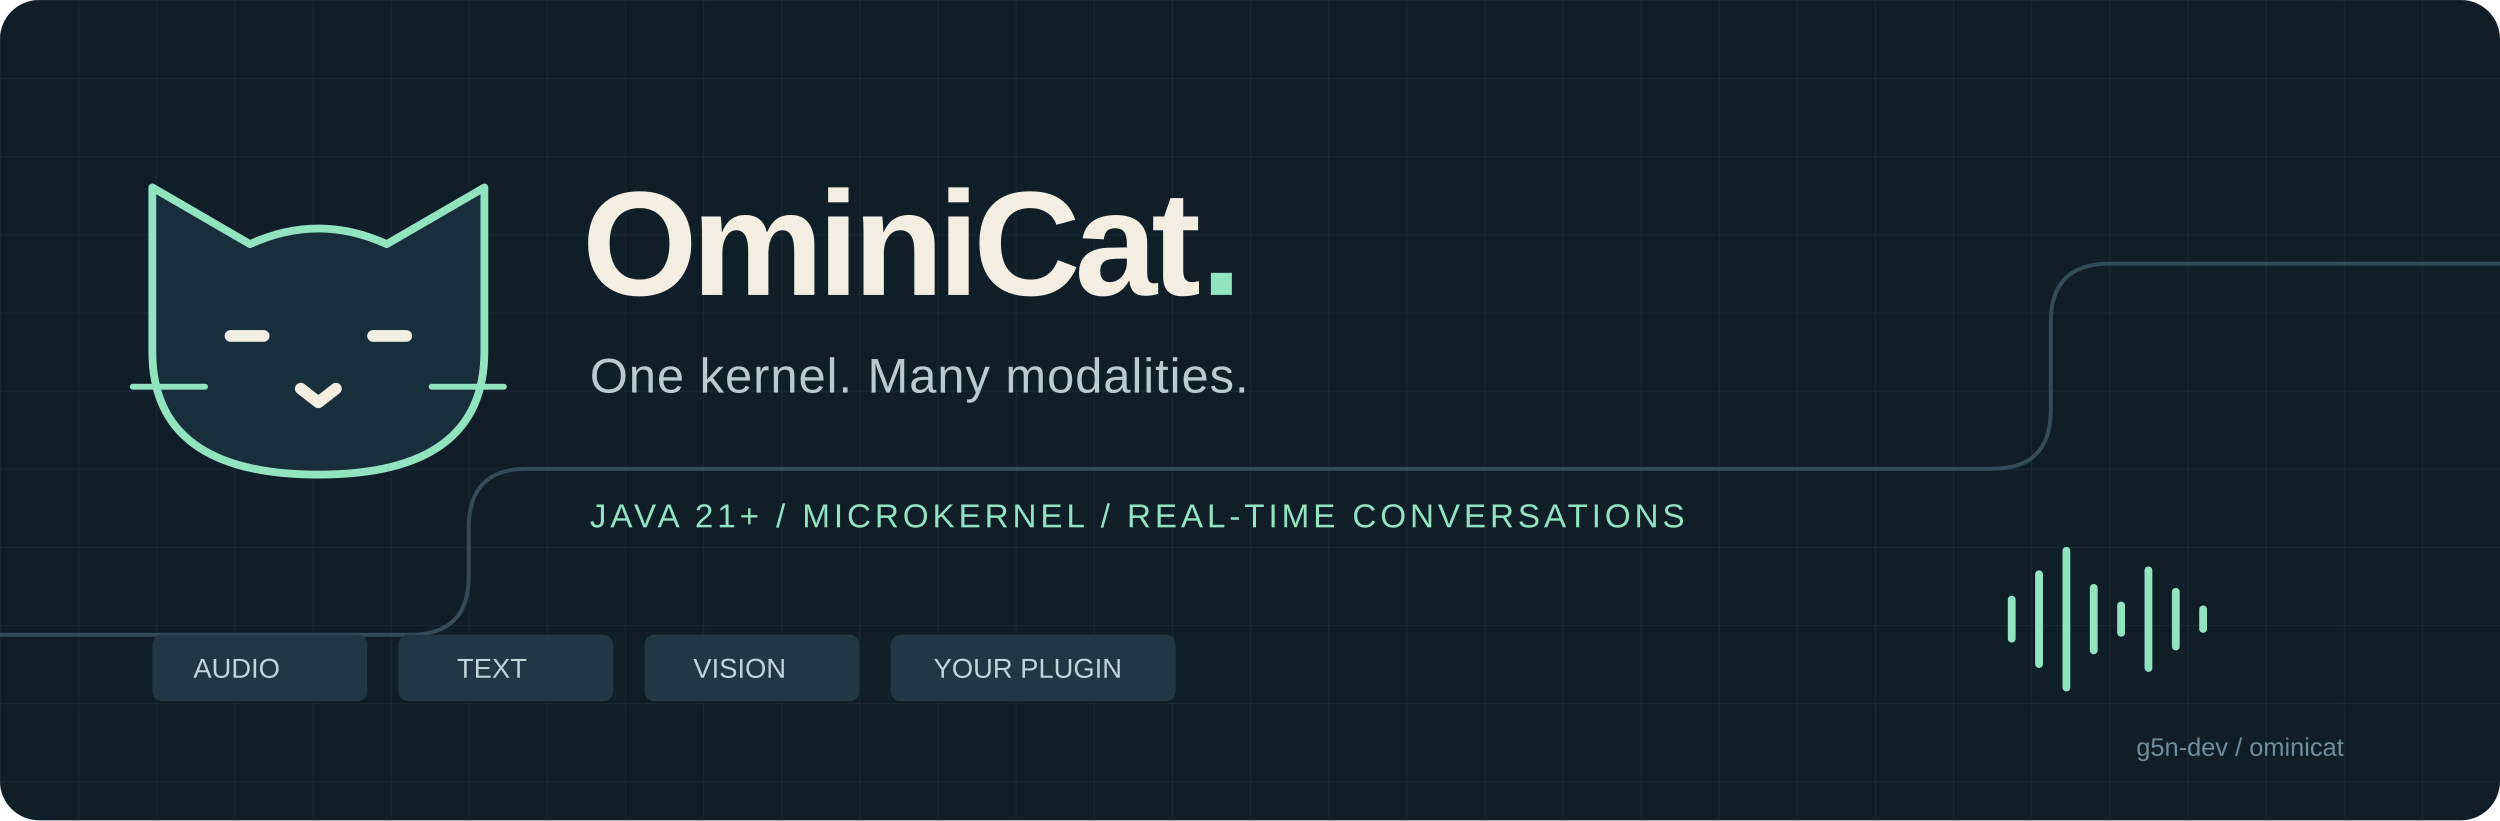
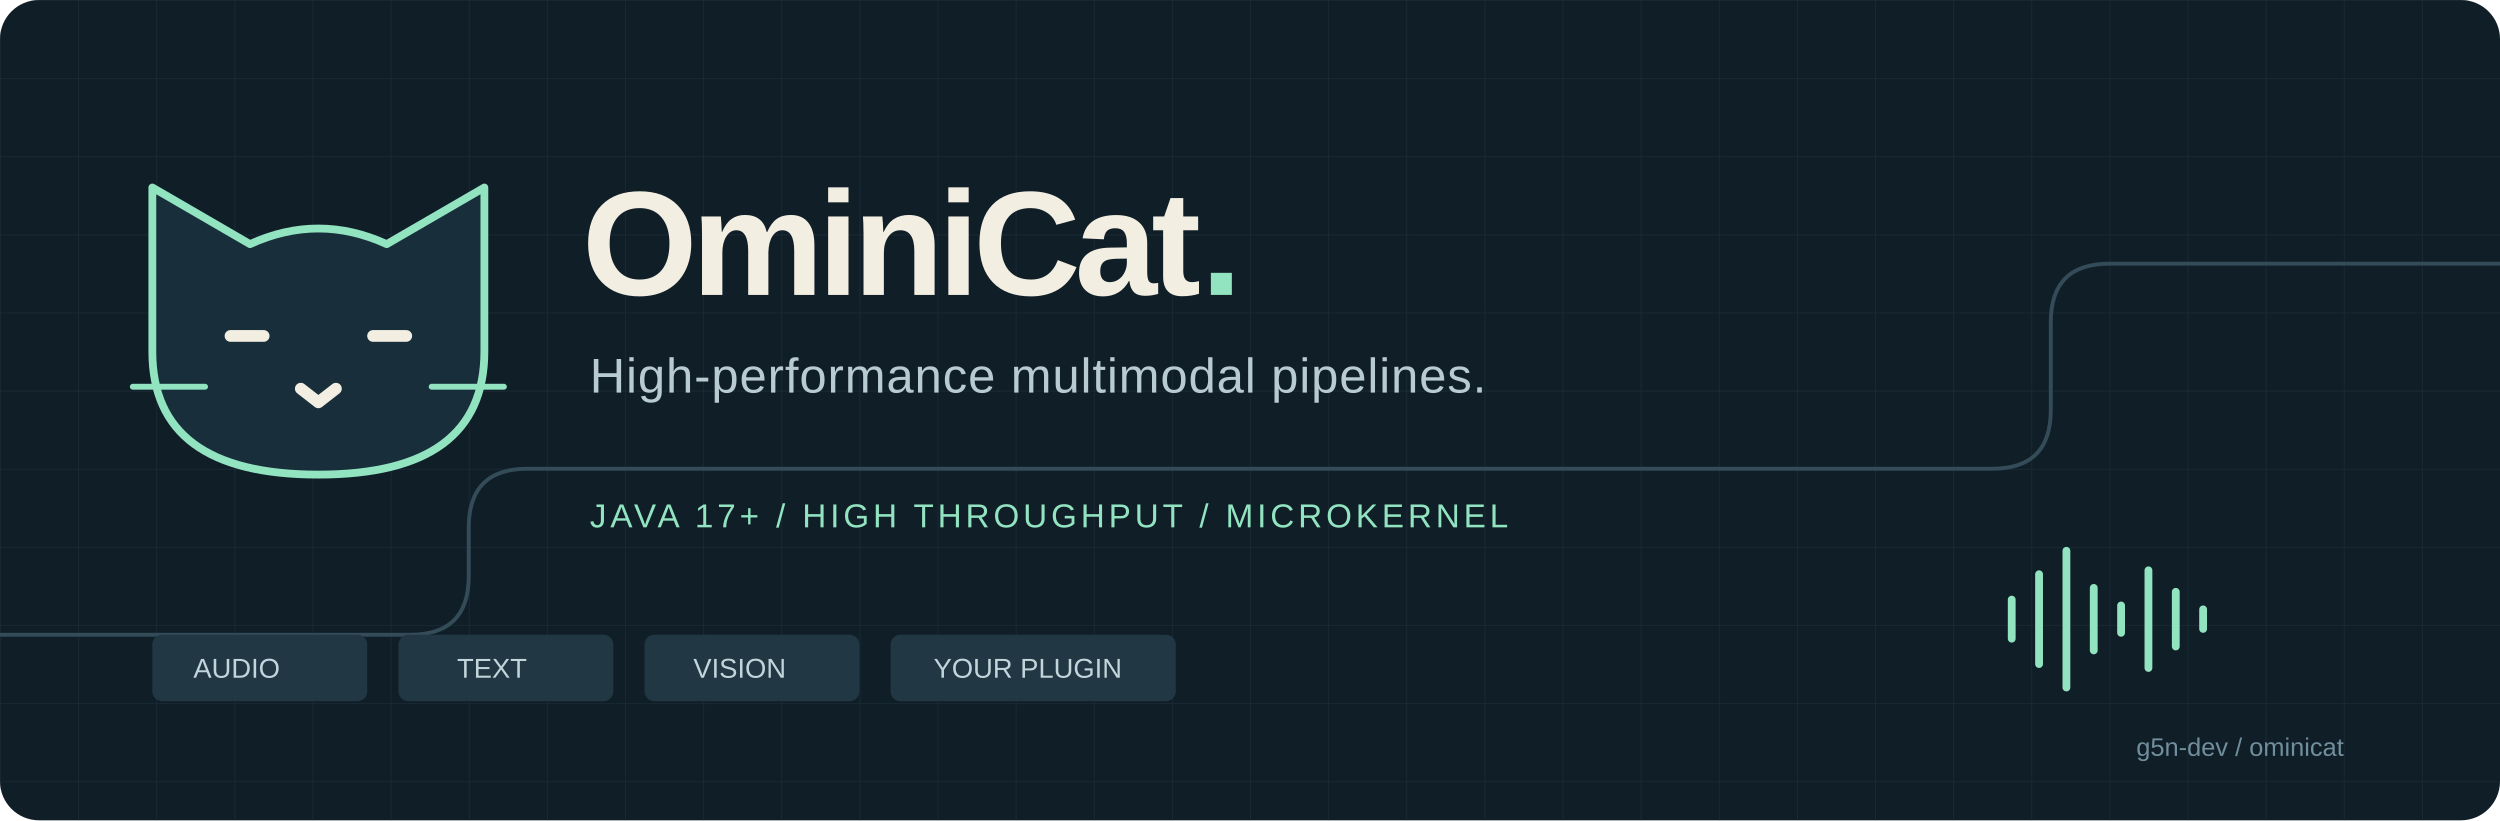
<svg xmlns="http://www.w3.org/2000/svg" width="1280" height="420" viewBox="0 0 1280 420" role="img" aria-labelledby="title desc">
  <defs>
    <pattern id="grid" width="40" height="40" patternUnits="userSpaceOnUse">
      <path d="M40 0H0V40" fill="none" stroke="#293b48" stroke-width=".6" />
    </pattern>
  </defs>
  <rect width="1280" height="420" rx="20" fill="#101e28" />
  <rect width="1280" height="420" rx="20" fill="url(#grid)" opacity=".55" />
  <path d="M0 325H210Q240 325 240 295V270Q240 240 270 240H1020Q1050 240 1050 210V165Q1050 135 1080 135H1280" fill="none" stroke="#344b58" stroke-width="2" />
  <g transform="translate(78 78)">
    <path d="M0 102V18L50 47Q85 31 120 47L170 18V102Q170 165 85 165Q0 165 0 102Z" fill="#182f3b" stroke="#92e4c1" stroke-width="4" stroke-linejoin="round" />
    <path d="M40 94H57M113 94H130M76 121L85 128L94 121" fill="none" stroke="#f2eee1" stroke-width="6" stroke-linecap="round" stroke-linejoin="round" />
    <path d="M27 120H-10M143 120H180" stroke="#92e4c1" stroke-width="3" stroke-linecap="round" />
  </g>
  <text x="298" y="151" font-family="Arial,Helvetica,sans-serif" font-size="76" font-weight="700" letter-spacing="-3" fill="#f2eee1">OminiCat<tspan fill="#92e4c1">.</tspan>
  </text>
-   <text x="302" y="201" font-family="Arial,Helvetica,sans-serif" font-size="25" letter-spacing=".5" fill="#b8cbd1">One kernel. Many modalities.</text>
-   <text x="302" y="270" font-family="Arial,Helvetica,sans-serif" font-size="17" fill="#92e4c1" letter-spacing="2">JAVA 21+  /  MICROKERNEL  /  REAL-TIME CONVERSATIONS</text>
+   <text x="302" y="201" font-family="Arial,Helvetica,sans-serif" font-size="25" letter-spacing=".5" fill="#b8cbd1">High-performance multimodal pipelines.</text>
+   <text x="302" y="270" font-family="Arial,Helvetica,sans-serif" font-size="17" fill="#92e4c1" letter-spacing="2">JAVA 17+  /  HIGH THROUGHPUT  /  MICROKERNEL</text>
  <g transform="translate(78 325)" font-family="Arial,Helvetica,sans-serif" font-size="14" fill="#c2d5db">
    <rect width="110" height="34" rx="5" fill="#213744" />
    <text x="21" y="22">AUDIO</text>
    <rect x="126" width="110" height="34" rx="5" fill="#213744" />
    <text x="156" y="22">TEXT</text>
    <rect x="252" width="110" height="34" rx="5" fill="#213744" />
    <text x="277" y="22">VISION</text>
    <rect x="378" width="146" height="34" rx="5" fill="#213744" />
    <text x="400" y="22">YOUR PLUGIN</text>
  </g>
  <g transform="translate(1030 282)" stroke="#92e4c1" stroke-width="4" stroke-linecap="round">
    <path d="M0 25V45M14 12V58M28 0V70M42 19V51M56 28V42M70 10V60M84 21V49M98 30V40" />
  </g>
  <text x="1200" y="387" text-anchor="end" font-family="Arial,Helvetica,sans-serif" font-size="13" fill="#708e9c">g5n-dev / ominicat</text>
</svg>
